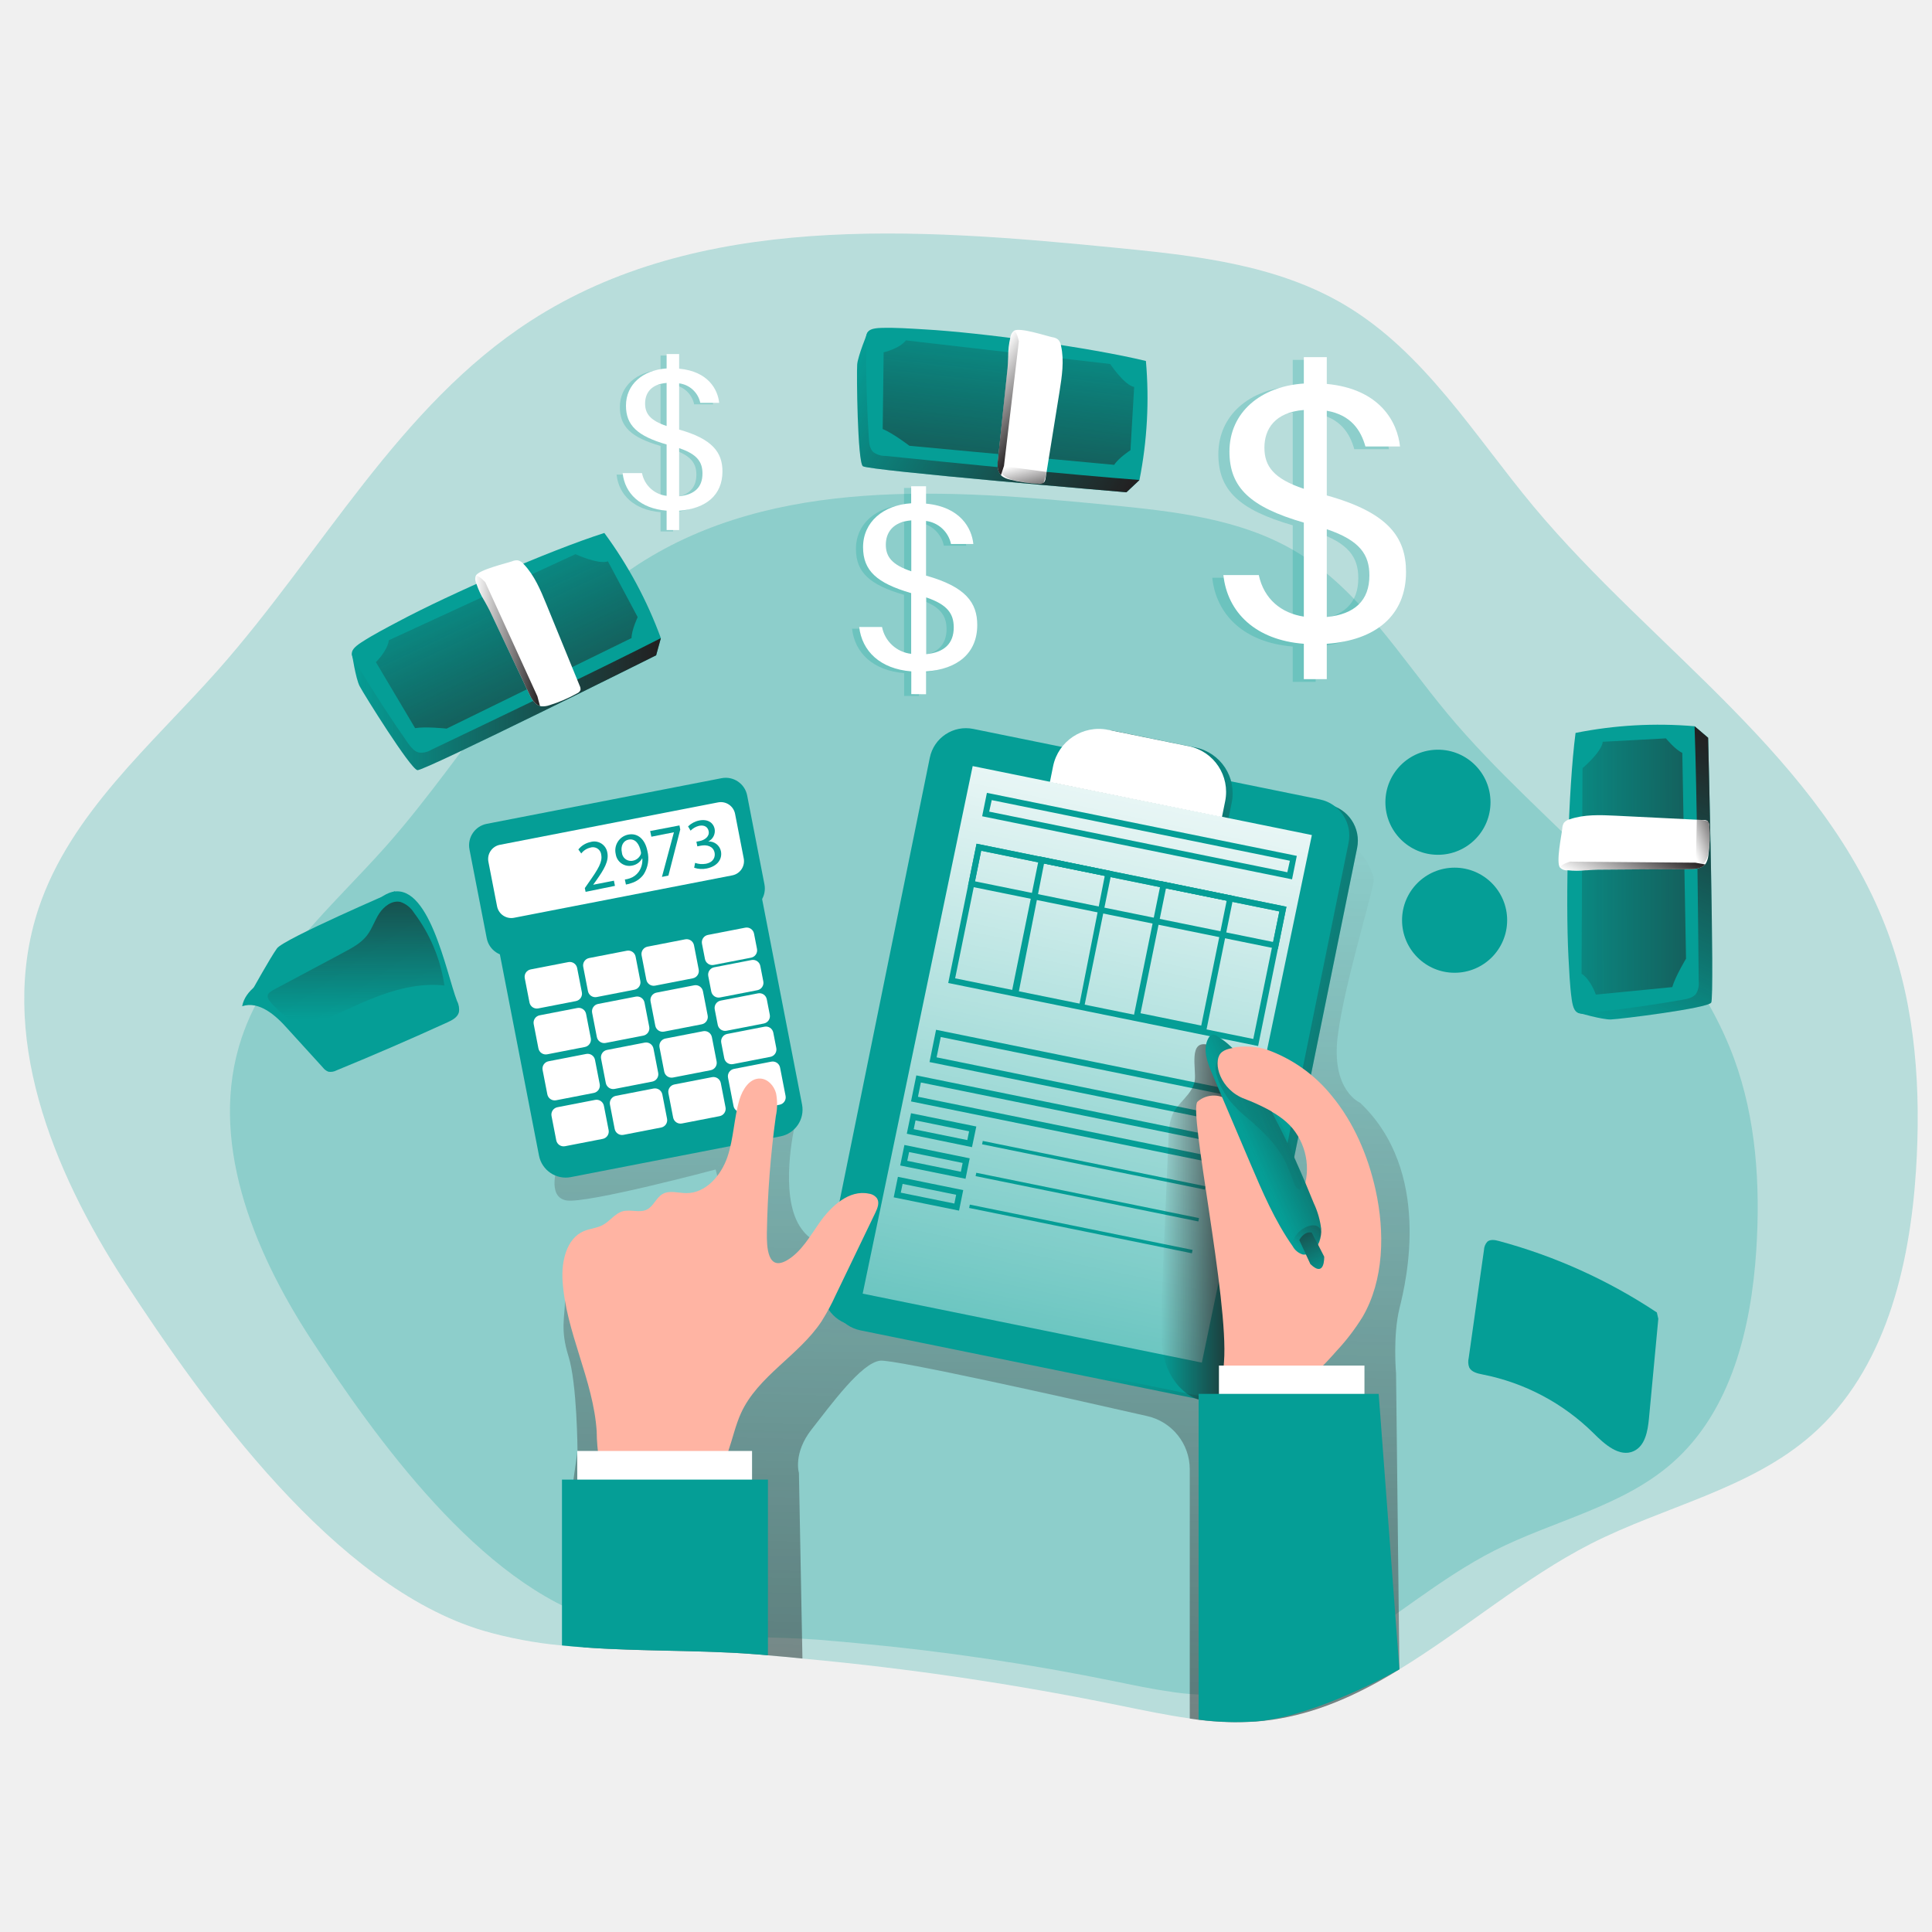
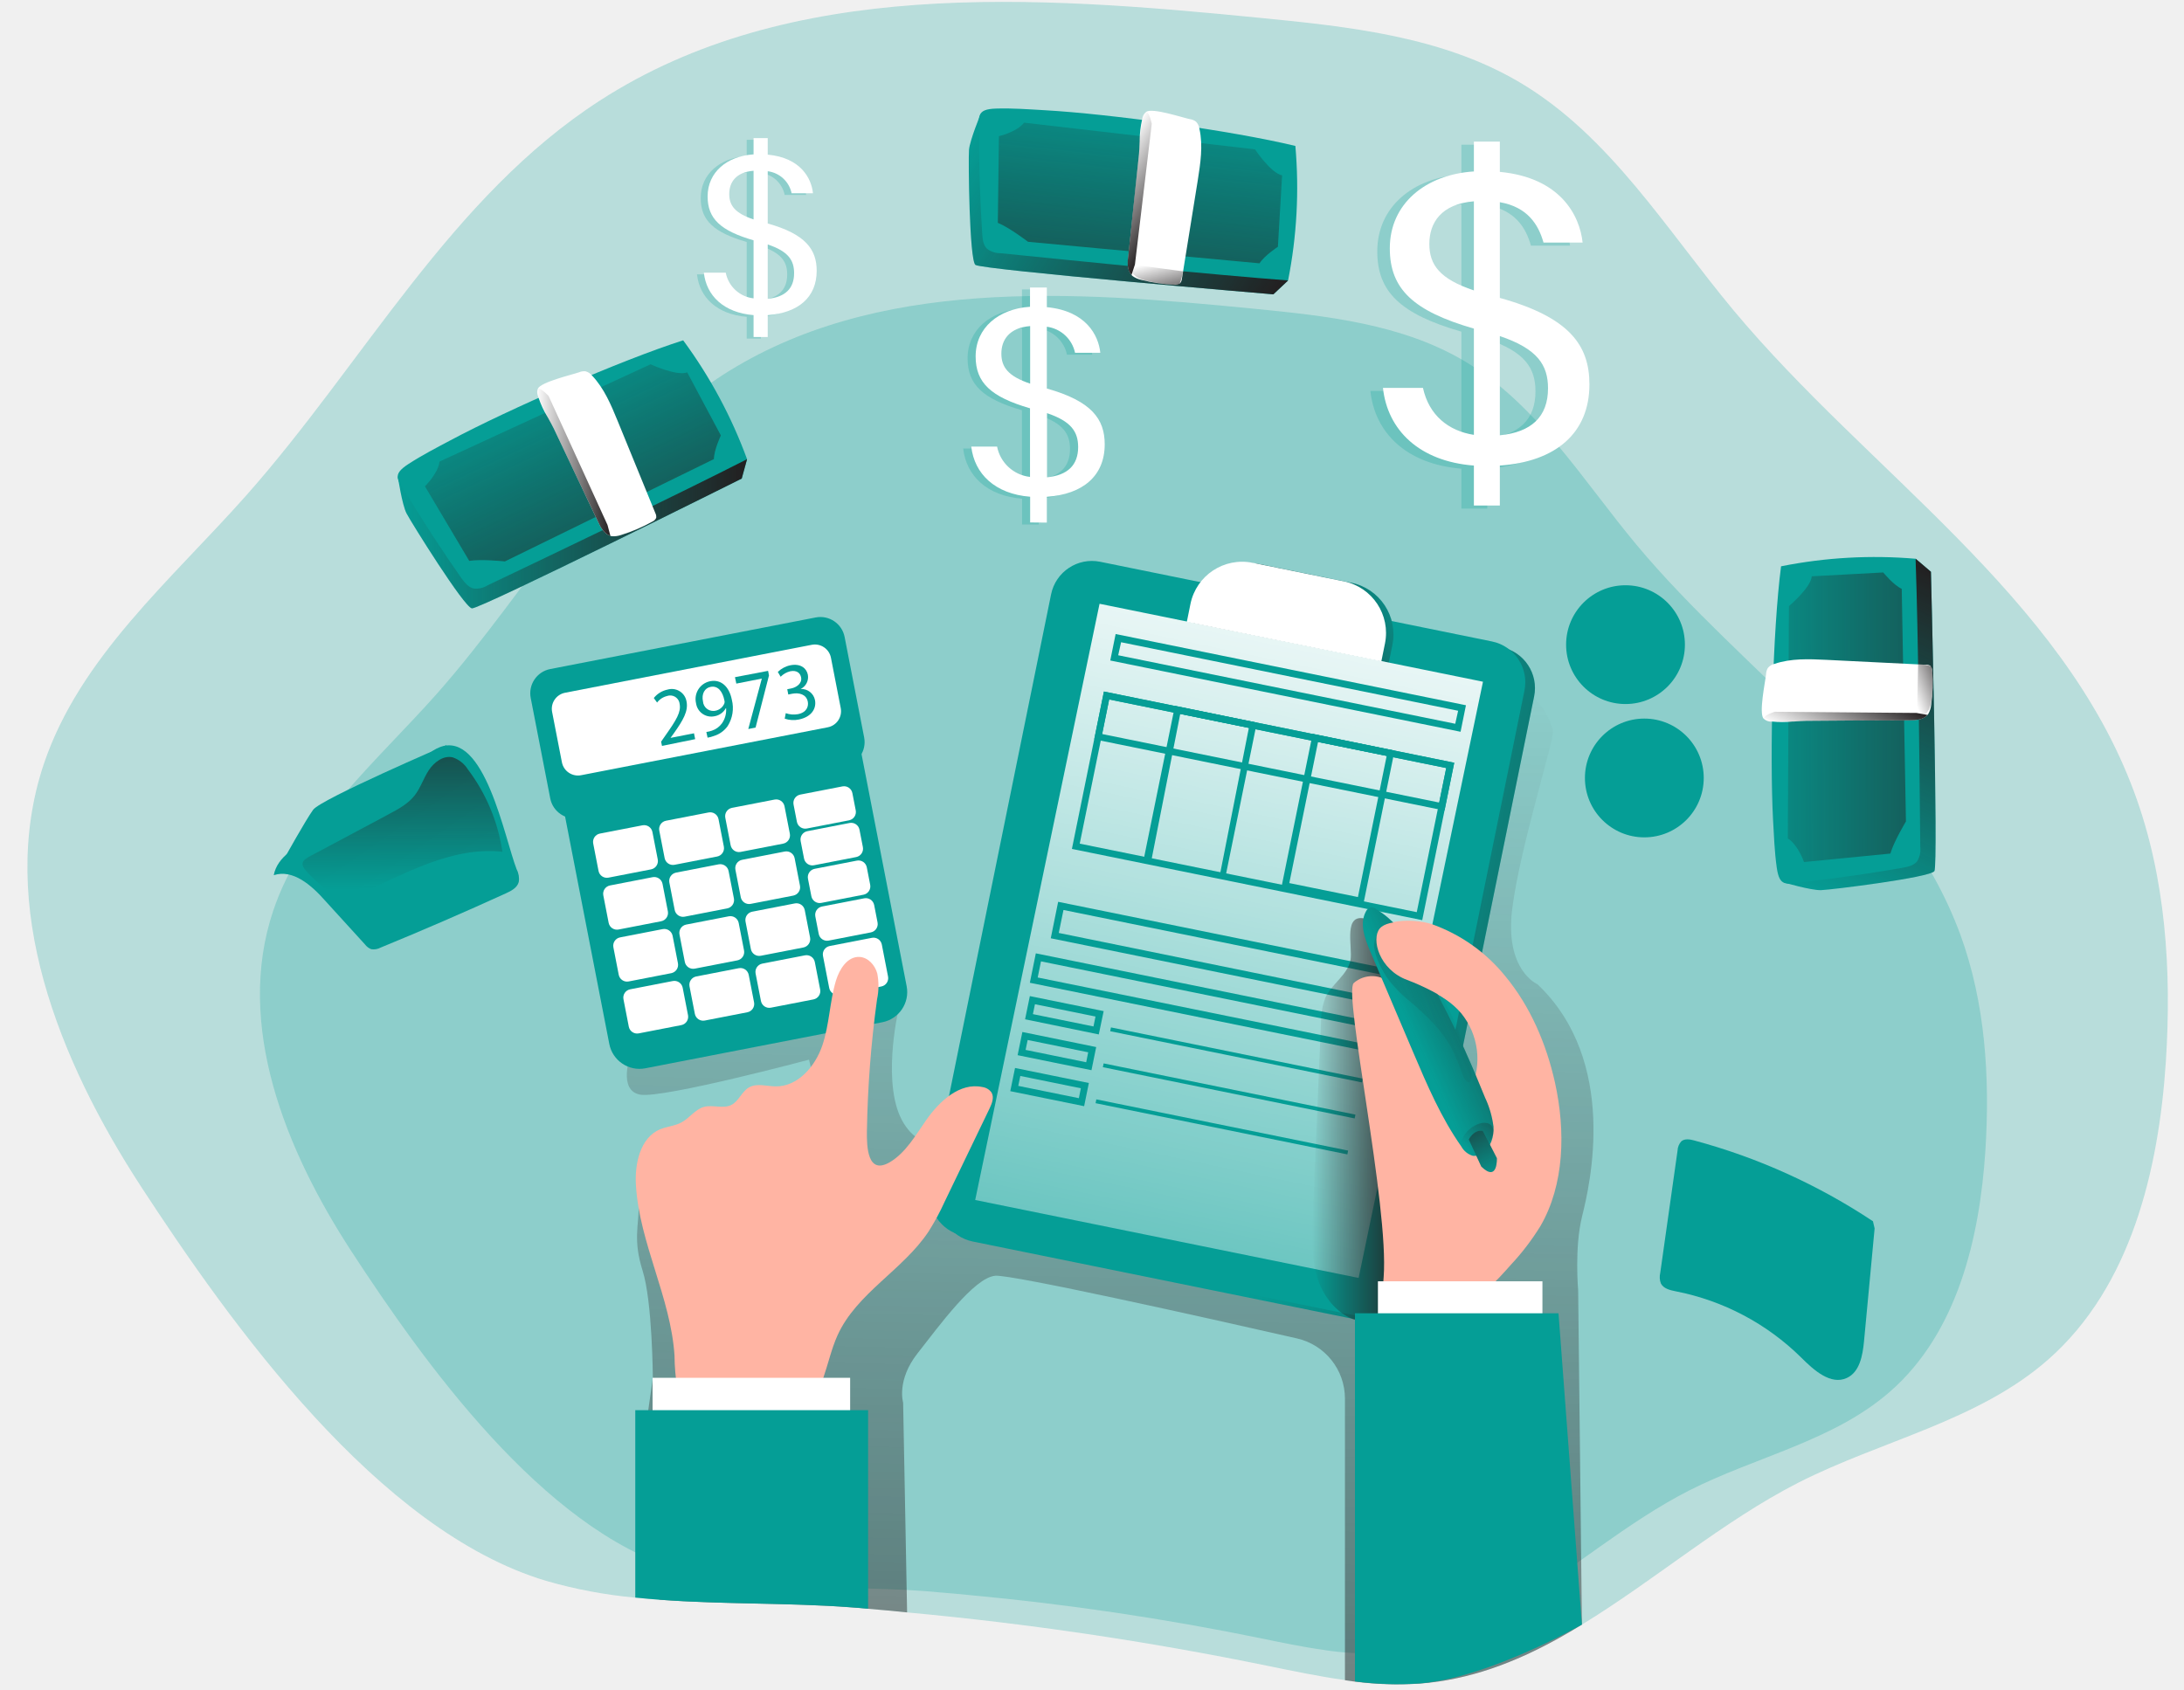
- <svg xmlns="http://www.w3.org/2000/svg" xmlns:xlink="http://www.w3.org/1999/xlink" transform="scale(1)" id="_0173_revenue_2" viewBox="0 0 500 500" class="show_show__wrapper__graphic__5Waiy ">
+ <svg xmlns="http://www.w3.org/2000/svg" xmlns:xlink="http://www.w3.org/1999/xlink" transform="scale(1)" id="_0173_revenue_2" viewBox="0 60 500 387" class="show_show__wrapper__graphic__5Waiy ">
  <defs>
    <style>.cls-1{fill:url(#linear-gradient);}.cls-1,.cls-2,.cls-3,.cls-4,.cls-5,.cls-6,.cls-7,.cls-8,.cls-9,.cls-10,.cls-11,.cls-12,.cls-13,.cls-14,.cls-15,.cls-16,.cls-17,.cls-18,.cls-19,.cls-20,.cls-21,.cls-22,.cls-23,.cls-24,.cls-25{stroke-width:0px;}.cls-2{fill:url(#linear-gradient-11);}.cls-3{fill:url(#linear-gradient-12);}.cls-4{fill:url(#linear-gradient-13);}.cls-5{fill:url(#linear-gradient-10);}.cls-6{fill:url(#linear-gradient-17);}.cls-7{fill:url(#linear-gradient-16);}.cls-8{fill:url(#linear-gradient-19);}.cls-9{fill:url(#linear-gradient-15);}.cls-10{fill:url(#linear-gradient-21);}.cls-11{fill:url(#linear-gradient-18);}.cls-12{fill:url(#linear-gradient-14);}.cls-13{fill:url(#linear-gradient-20);}.cls-26,.cls-22{opacity:.24;}.cls-14{fill:url(#linear-gradient-4);}.cls-15{fill:url(#linear-gradient-2);}.cls-16{fill:url(#linear-gradient-3);}.cls-17{fill:url(#linear-gradient-8);}.cls-18{fill:url(#linear-gradient-9);}.cls-19{fill:url(#linear-gradient-7);}.cls-20{fill:url(#linear-gradient-5);}.cls-21{fill:url(#linear-gradient-6);}.cls-22{isolation:isolate;}.cls-22,.cls-25{fill:#059e96;}.cls-23{fill:#fff;}.cls-24{fill:#ffb4a3;}</style>
    <linearGradient id="linear-gradient" x1="290.09" y1="3725.8" x2="279.44" y2="3242.03" gradientTransform="translate(-33.73 3938.91) scale(1 -1)" gradientUnits="userSpaceOnUse">
      <stop offset="0" stop-color="#231f20" stop-opacity="0" />
      <stop offset="1" stop-color="#231f20" />
    </linearGradient>
    <linearGradient id="linear-gradient-2" x1="333.6" y1="3659.61" x2="482.64" y2="3632.41" gradientTransform="translate(-3369.07 695.87) rotate(78.5) scale(1 -1)" xlink:href="#linear-gradient" />
    <linearGradient id="linear-gradient-3" x1="355.58" y1="3749.19" x2="313.89" y2="3728.34" gradientTransform="translate(-33.73 3938.91) scale(1 -1)" xlink:href="#linear-gradient" />
    <linearGradient id="linear-gradient-4" x1="274.18" y1="3496.11" x2="334.98" y2="3786.91" gradientTransform="translate(-31 3954.29) scale(1 -1)" gradientUnits="userSpaceOnUse">
      <stop offset="0" stop-color="#fff" stop-opacity="0" />
      <stop offset=".95" stop-color="#fff" />
    </linearGradient>
    <linearGradient id="linear-gradient-5" x1="125.99" y1="3675.48" x2="125.11" y2="3725.16" xlink:href="#linear-gradient" />
    <linearGradient id="linear-gradient-6" x1="124.81" y1="3756.68" x2="204.76" y2="3756.68" xlink:href="#linear-gradient" />
    <linearGradient id="linear-gradient-7" x1="152.38" y1="3799.99" x2="190.9" y2="3718.1" xlink:href="#linear-gradient" />
    <linearGradient id="linear-gradient-8" x1="156.6" y1="3773.05" x2="173.49" y2="3773.05" xlink:href="#linear-gradient" />
    <linearGradient id="linear-gradient-9" x1="-931.84" y1="3851.36" x2="-851.9" y2="3851.36" gradientTransform="translate(-990.86 3870.9) rotate(31.36) scale(1 -1)" xlink:href="#linear-gradient" />
    <linearGradient id="linear-gradient-10" x1="-904.29" y1="3894.65" x2="-865.77" y2="3812.76" gradientTransform="translate(-990.86 3870.9) rotate(31.36) scale(1 -1)" xlink:href="#linear-gradient" />
    <linearGradient id="linear-gradient-11" x1="-880.25" y1="3856.15" x2="-872.66" y2="3848.55" gradientTransform="translate(-990.86 3870.9) rotate(31.36) scale(1 -1)" xlink:href="#linear-gradient" />
    <linearGradient id="linear-gradient-12" x1="-900.06" y1="3867.71" x2="-883.16" y2="3867.71" gradientTransform="translate(-990.86 3870.9) rotate(31.36) scale(1 -1)" xlink:href="#linear-gradient" />
    <linearGradient id="linear-gradient-13" x1="2015.44" y1="2021.32" x2="2095.38" y2="2021.32" gradientTransform="translate(1398.98 2948.98) rotate(-64.97) scale(1 -1)" xlink:href="#linear-gradient" />
    <linearGradient id="linear-gradient-14" x1="2042.94" y1="2064.59" x2="2081.46" y2="1982.7" gradientTransform="translate(1398.98 2948.98) rotate(-64.97) scale(1 -1)" xlink:href="#linear-gradient" />
    <linearGradient id="linear-gradient-15" x1="2067.04" y1="2026.07" x2="2074.63" y2="2018.48" gradientTransform="translate(1398.98 2948.98) rotate(-64.97) scale(1 -1)" xlink:href="#linear-gradient" />
    <linearGradient id="linear-gradient-16" x1="2047.21" y1="2037.63" x2="2064.11" y2="2037.63" gradientTransform="translate(1398.98 2948.98) rotate(-64.97) scale(1 -1)" xlink:href="#linear-gradient" />
    <linearGradient id="linear-gradient-17" x1="334.14" y1="3622.41" x2="356.34" y2="3622.41" xlink:href="#linear-gradient" />
    <linearGradient id="linear-gradient-18" x1="357.37" y1="3641.62" x2="390.19" y2="3656.4" xlink:href="#linear-gradient" />
    <linearGradient id="linear-gradient-19" x1="367.77" y1="3651.6" x2="280.61" y2="3619.14" xlink:href="#linear-gradient" />
    <linearGradient id="linear-gradient-20" x1="1470.32" y1="2425.22" x2="1494.44" y2="2436.09" gradientTransform="translate(-1134.71 2746.95) scale(1 -1)" xlink:href="#linear-gradient" />
    <linearGradient id="linear-gradient-21" x1="376.62" y1="3608.45" x2="367.6" y2="3627.9" xlink:href="#linear-gradient" />
  </defs>
  <g id="background">
    <path class="cls-22" d="M495.85,303.03c-1.64,25.03-8.04,51.63-26.88,68.24-16.04,14.15-38.22,18.56-57.28,28.26-17.33,8.86-32.92,22.37-49.53,32.49-1.76,1.1-3.56,2.14-5.36,3.15-9.95,5.52-20.38,9.52-31.88,10.37-4.91.33-9.84.17-14.72-.47-.78-.1-1.54-.19-2.33-.35-5.95-.82-11.84-2.08-17.74-3.27-27.25-5.59-54.79-9.67-82.48-12.22-2.96-.32-5.95-.57-8.91-.83-1.26-.13-2.49-.21-3.74-.31-14.22-1.11-29.34-.64-44.09-1.77-1.82-.12-3.64-.28-5.48-.47-6.91-.63-13.75-1.92-20.42-3.85-38.5-11.5-72.19-58.8-92.85-90.48C13.54,302.83-.83,267.41,10.02,234.99c8.26-24.58,29.24-42.22,46.42-61.61,26.95-30.44,46.78-68.34,80.93-90.37,43.4-28.05,99.43-24.02,150.88-18.94,20.64,2.02,42,4.28,59.8,14.87,20.58,12.22,33.47,33.69,48.81,52.11,30.91,37.08,75.17,65.24,91.81,110.55,7.18,19.5,8.5,40.71,7.18,61.41Z" />
    <path class="cls-22" d="M454.53,323.48c-1.32,20.21-6.48,41.67-21.68,55.06-12.95,11.42-30.8,14.98-46.2,22.8-14.01,7.15-26.57,18.06-39.97,26.21-1.42.9-2.89,1.73-4.31,2.54-8.04,4.46-16.45,7.7-25.73,8.36-3.96.27-7.94.14-11.88-.38-.64-.08-1.24-.15-1.88-.28-4.81-.66-9.56-1.68-14.31-2.65-21.99-4.5-44.21-7.8-66.55-9.87-2.39-.25-4.81-.45-7.2-.65-1.01-.11-2-.18-3.02-.26-11.46-.89-23.67-.51-35.57-1.42-1.48-.1-2.95-.22-4.42-.38-5.58-.52-11.1-1.57-16.48-3.13-31.05-9.28-58.29-47.44-74.94-72.98-15.02-23.1-26.62-51.71-17.85-77.87,6.66-19.85,23.59-34.07,37.45-49.69,21.74-24.56,37.75-55.12,65.3-72.91,35.04-22.63,80.21-19.38,121.73-15.29,16.64,1.64,33.88,3.47,48.25,12,16.6,9.87,27,27.2,39.38,42.05,24.94,29.93,60.64,52.65,74.12,89.21,5.76,15.69,6.82,32.81,5.76,49.51Z" />
    <path class="cls-1" d="M362.19,338.6c-1.76,7.08-.89,16.86-.89,16.86l.86,76.56c-1.76,1.1-3.56,2.14-5.36,3.15-9.95,5.52-20.38,9.52-31.88,10.37-5.68.37-11.39.1-17.01-.78h0v-64.49c0-6.6-4.56-12.32-10.99-13.78-21.07-4.81-65.38-14.69-69.07-14.35-4.88.44-12.89,11.55-17.77,17.74s-3.32,11.3-3.32,11.3l.91,48.05c-2.96-.32-5.95-.57-8.91-.83-1.26-.13-2.49-.21-3.74-.31-14.22-1.11-29.34-.64-44.09-1.77l-3.4-37.15,1.93-13.67s-.1-17.39-2.33-24.48c-2.23-7.08-.89-10.21-.89-15.09s42.16-20.39,42.16-20.39l-3.19-12.88s-33.28,8.88-38.6,8.01c-5.32-.88-2.2-9.33-2.2-9.33l50.57-47.89,10.65,38.12s-4,17.33,1.32,25.74c5.32,8.41,12.42,2.2,14.62-.43,2.2-2.64,9.7-7,9.7-7l25.36-90.15s70.08-3.12,82.86-3.59c12.78-.47,15.6,9.36,16.04,11.13s-7.53,26.63-9.32,40.79c-1.79,14.17,5.78,17.33,5.78,17.33,18.64,17.7,11.99,46.09,10.19,53.21Z" />
  </g>
  <g id="data_clipboard">
    <rect class="cls-25" x="204.49" y="220.97" width="157.49" height="110.59" rx="9.54" ry="9.54" transform="translate(-43.95 498.73) rotate(-78.5)" />
    <rect class="cls-15" x="204.49" y="220.97" width="157.49" height="110.59" rx="9.54" ry="9.54" transform="translate(-43.95 498.73) rotate(-78.5)" />
    <rect class="cls-25" x="202.28" y="219.64" width="157.49" height="110.59" rx="9.54" ry="9.54" transform="translate(-44.42 495.5) rotate(-78.5)" />
    <path class="cls-25" d="M288.48,189.2l20.87,4.25c6.53,1.33,10.75,7.7,9.42,14.24h0l-.83,4.07h0l-44.56-9.07h0l.83-4.06c1.32-6.53,7.69-10.76,14.23-9.43.01,0,.03,0,.04,0Z" />
    <path class="cls-16" d="M288.48,189.2l20.87,4.25c6.53,1.33,10.75,7.7,9.42,14.24h0l-.83,4.07h0l-44.56-9.07h0l.83-4.06c1.32-6.53,7.69-10.76,14.23-9.43.01,0,.03,0,.04,0Z" />
    <polygon class="cls-14" points="311.04 352.64 223.26 334.79 251.73 198.26 339.51 216.11 311.04 352.64" />
    <path class="cls-23" d="M286.78,188.87l20.87,4.25c6.53,1.33,10.75,7.7,9.42,14.24h0l-.83,4.1h0l-44.53-9.06h0l.83-4.1c1.33-6.53,7.7-10.75,14.24-9.42Z" />
    <path class="cls-25" d="M334.38,227.57l-80.2-16.32,1.23-6.06,80.2,16.31-1.23,6.07ZM256,210.05l77.16,15.69.66-2.98-77.16-15.69-.66,2.98Z" />
    <path class="cls-25" d="M325.6,270.71l-80.2-16.31,7.33-36.05,80.2,16.31-7.33,36.05ZM247.19,253.19l77.16,15.69,6.74-33.01-77.16-15.7-6.74,33.02Z" />
    <path class="cls-25" d="M330.71,245.61l-80.2-16.31,2.22-10.94,80.2,16.31-2.22,10.94ZM252.33,228.09l77.16,15.69,1.61-7.9-77.17-15.7-1.6,7.91Z" />
    <path class="cls-25" d="M280.55,260.81l-18.75-3.85,7.19-35.34,18.75,3.85-7.19,35.34ZM263.63,256.82l15.71,3.2,6.57-33.33-15.71-3.2-6.57,33.33Z" />
    <path class="cls-25" d="M312.09,267.22l-18.76-3.85,7.19-35.34,18.75,3.85-7.18,35.34ZM295.17,262.22l15.71,3.2,6.58-32.32-15.71-3.2-6.58,32.32Z" />
    <path class="cls-25" d="M319.78,290.97l-79.22-16.11,1.69-8.35,79.23,16.1-1.7,8.36ZM242.39,273.64l76.19,15.54,1.08-5.31-76.19-15.49-1.08,5.27Z" />
    <path class="cls-25" d="M320.53,302.29l-84.76-17.24,1.37-6.74,84.76,17.24-1.37,6.74ZM237.57,283.84l81.71,16.61.75-3.68-81.71-16.62-.75,3.69Z" />
    <path class="cls-25" d="M251.55,296.88l-16.87-3.47,1.09-5.31,16.9,3.44-1.12,5.35ZM236.47,292.23l13.87,2.82.46-2.27-13.86-2.82-.47,2.27Z" />
    <rect class="cls-25" x="282.63" y="272.16" width=".89" height="58.83" transform="translate(-68.88 518.84) rotate(-78.5)" />
    <path class="cls-25" d="M249.88,305.07l-16.91-3.44,1.09-5.31,16.9,3.45-1.08,5.3ZM234.8,300.42l13.87,2.83.46-2.28-13.86-2.82-.47,2.27Z" />
    <rect class="cls-25" x="280.96" y="280.4" width=".89" height="58.83" transform="translate(-78.3 523.8) rotate(-78.5)" />
    <path class="cls-25" d="M248.2,313.31l-16.91-3.44,1.09-5.31,16.9,3.44-1.08,5.31ZM233.12,308.66l13.87,2.82.46-2.27-13.86-2.82-.47,2.27Z" />
    <rect class="cls-25" x="279.28" y="288.64" width=".89" height="58.83" transform="translate(-87.71 528.75) rotate(-78.5)" />
  </g>
  <g id="wallet">
    <path class="cls-25" d="M65.26,256.3s4.66-8.42,6.43-10.87,30.6-14.85,30.6-14.85c0,0-10.87,12.64-12.86,13.52-1.99.89-24.17,12.2-24.17,12.2Z" />
    <path class="cls-25" d="M71.85,251.87c-3.94,1.84-8.36,4.26-9.18,8.54,4.39-1.43,8.66,2.32,11.71,5.78l9.18,10.08c.36.49.86.86,1.42,1.09.73.12,1.48,0,2.14-.36,9.63-3.95,19.18-8.09,28.68-12.42,1.23-.56,2.61-1.28,2.96-2.6.16-.99,0-2-.47-2.89-2.78-7.12-7.33-31.89-17.6-28-4.16,1.59-7.7,7.63-11.01,10.45-5.35,4.48-11.59,7.42-17.83,10.33Z" />
    <path class="cls-20" d="M88.95,246.47c2.19-1.16,4.43-2.36,5.96-4.29,1.37-1.75,2.04-3.95,3.24-5.78s3.33-3.48,5.5-2.97c1.43.49,2.66,1.46,3.46,2.75,4.18,5.53,6.9,12.02,7.91,18.88-9.81-1.12-19.25,3.4-28.22,7.59-3.17,1.49-6.74,2.98-10.07,1.93-2.35-.75-4.24-2.67-5.94-4.38-2.7-2.69-1.61-3.22,1.47-4.81l16.69-8.91Z" />
  </g>
  <g id="calculator">
    <rect class="cls-25" x="131.75" y="211.58" width="69.35" height="88.59" rx="7.04" ry="7.04" transform="translate(-45.77 36.46) rotate(-11)" />
    <rect class="cls-25" x="123.06" y="206.98" width="73.21" height="34.73" rx="5.65" ry="5.65" transform="translate(-39.87 34.59) rotate(-11)" />
    <rect class="cls-23" x="126.92" y="212.97" width="65.03" height="19.24" rx="3.75" ry="3.75" transform="translate(-39.54 34.51) rotate(-11)" />
    <rect class="cls-23" x="136.29" y="249.84" width="13.81" height="10.28" rx="1.94" ry="1.94" transform="translate(-46.02 32.01) rotate(-11)" />
    <rect class="cls-23" x="151.42" y="246.9" width="13.81" height="10.28" rx="1.94" ry="1.94" transform="translate(-45.18 34.84) rotate(-11)" />
    <rect class="cls-23" x="166.53" y="243.95" width="13.81" height="10.28" rx="1.94" ry="1.94" transform="translate(-44.34 37.67) rotate(-11)" />
    <rect class="cls-23" x="138.61" y="261.72" width="13.81" height="10.28" rx="1.94" ry="1.94" transform="translate(-48.25 32.67) rotate(-11)" />
    <rect class="cls-23" x="153.73" y="258.78" width="13.81" height="10.28" rx="1.94" ry="1.94" transform="translate(-47.41 35.5) rotate(-11)" />
    <rect class="cls-23" x="168.85" y="255.85" width="13.81" height="10.28" rx="1.94" ry="1.94" transform="translate(-46.57 38.33) rotate(-11)" />
    <rect class="cls-23" x="140.91" y="273.61" width="13.81" height="10.28" rx="1.94" ry="1.94" transform="translate(-50.47 33.33) rotate(-11)" />
    <rect class="cls-23" x="156.04" y="270.68" width="13.81" height="10.28" rx="1.94" ry="1.94" transform="translate(-49.63 36.16) rotate(-11)" />
    <rect class="cls-23" x="171.16" y="267.73" width="13.81" height="10.28" rx="1.94" ry="1.94" transform="translate(-48.79 38.99) rotate(-11)" />
    <rect class="cls-23" x="143.22" y="285.5" width="13.81" height="10.28" rx="1.94" ry="1.94" transform="translate(-52.7 33.99) rotate(-11)" />
    <rect class="cls-23" x="158.34" y="282.56" width="13.81" height="10.28" rx="1.94" ry="1.94" transform="translate(-51.86 36.82) rotate(-11)" />
    <rect class="cls-23" x="173.47" y="279.62" width="13.81" height="10.28" rx="1.94" ry="1.94" transform="translate(-51.02 39.65) rotate(-11)" />
    <rect class="cls-23" x="181.93" y="240.95" width="13.72" height="7.91" rx="1.94" ry="1.94" transform="translate(-43.26 40.52) rotate(-11)" />
    <rect class="cls-23" x="183.56" y="249.32" width="13.72" height="7.95" rx="1.94" ry="1.94" transform="translate(-44.83 40.99) rotate(-11)" />
    <rect class="cls-23" x="185.24" y="257.94" width="13.72" height="7.95" rx="1.94" ry="1.94" transform="translate(-46.45 41.47) rotate(-11)" />
    <rect class="cls-23" x="186.92" y="266.57" width="13.72" height="7.95" rx="1.94" ry="1.94" transform="translate(-48.06 41.95) rotate(-11)" />
    <rect class="cls-23" x="189" y="275.59" width="13.72" height="11.35" rx="1.94" ry="1.94" transform="translate(-50.07 42.54) rotate(-11)" />
    <path class="cls-25" d="M151.55,230.8l-.2-.96,1.03-1.48c2.48-3.51,3.56-5.32,3.22-7.13-.11-1.2-1.17-2.08-2.37-1.96-.16.01-.32.05-.47.1-.93.22-1.75.75-2.33,1.51l-.75-1.04c.79-.99,1.9-1.67,3.15-1.93,1.82-.53,3.72.51,4.25,2.32.04.14.07.29.1.43.43,2.2-.82,4.3-2.89,7.23l-.78,1.08h0l5.37-1.05.27,1.34-7.6,1.55Z" />
    <path class="cls-25" d="M161.71,227.62c.44-.06.87-.16,1.29-.31.91-.3,1.7-.88,2.27-1.65.72-1.02,1.06-2.25.96-3.49h-.06c-.53.97-1.47,1.65-2.56,1.84-1.91.42-3.79-.79-4.21-2.7-.02-.09-.04-.18-.05-.27-.53-2.25.86-4.5,3.11-5.02.04-.01.09-.02.14-.03,2.44-.48,4.35,1.2,4.95,4.26.52,2.05.17,4.23-.96,6.02-.77,1.08-1.87,1.87-3.14,2.26-.47.18-.96.31-1.46.39l-.28-1.3ZM160.94,220.63c.1,1.29,1.22,2.26,2.52,2.17.1,0,.19-.02.28-.04.96-.16,1.76-.82,2.11-1.72.06-.2.06-.41,0-.62-.4-2.04-1.46-3.46-3.16-3.13-1.35.24-2.13,1.62-1.75,3.34h0Z" />
    <path class="cls-25" d="M175.84,213.6l.21,1.07-3.07,11.94-1.67.33,3.1-11.55h0l-5.84,1.15-.31-1.47,7.58-1.45Z" />
    <path class="cls-25" d="M179.88,223.31c.9.32,1.86.4,2.8.23,2.08-.41,2.46-1.87,2.25-2.89-.35-1.67-2-2.09-3.56-1.79l-.9.18-.24-1.21.9-.18c1.17-.23,2.55-1.13,2.27-2.54-.19-.96-.96-1.68-2.45-1.4-.85.2-1.62.64-2.23,1.26l-.65-1.1c.8-.78,1.8-1.31,2.89-1.53,2.36-.46,3.71.72,3.99,2.18.24,1.33-.43,2.66-1.65,3.25h0c1.57-.08,2.97,1,3.28,2.54.38,1.93-.79,3.85-3.66,4.45-1.09.23-2.22.17-3.27-.19l.24-1.26Z" />
  </g>
  <g id="money">
    <path class="cls-25" d="M91.08,169.15s.96,6.43,1.99,8.42,13.2,21.51,14.97,21.74,61.77-29.72,61.77-29.72l1.22-4.44-79.95,3.99Z" />
    <path class="cls-21" d="M91.08,169.15s.96,6.43,1.99,8.42,13.2,21.51,14.97,21.74,61.77-29.72,61.77-29.72l1.22-4.44-79.95,3.99Z" />
    <circle class="cls-25" cx="376.45" cy="238.15" r="13.6" />
    <circle class="cls-25" cx="372.14" cy="207.62" r="13.6" />
    <path class="cls-25" d="M156.41,137.94c6.14,8.33,11.06,17.49,14.62,27.21-15.62,7.98-43.56,21.33-59.38,28.88-.95.59-2.06.85-3.17.74-1.25-.26-2.11-1.38-2.89-2.43-4.22-6.04-8.27-12.23-12.13-18.58-2.39-3.9-3.99-4.89.07-7.52,3.08-2,6.4-3.71,9.63-5.43,13.12-7.01,39.11-18.38,53.25-22.88Z" />
    <path class="cls-19" d="M97.29,171.35s2.99-2.89,3.34-5.66l48.31-22.27s5.98,2.77,8.39,1.85l7.7,14.44s-1.59,3.37-1.59,5.42l-47.85,23.43s-5.41-.58-8.16-.12l-10.15-17.09Z" />
    <path class="cls-23" d="M150.25,178.54c-.18.41-.5.74-.91.91-2.27,1.27-4.67,2.29-7.15,3.06-.68.24-1.4.33-2.12.28-.11-.01-.21-.04-.31-.09-1.42-.39-2.27-1.93-2.89-3.31-3.38-7.09-6.74-14.18-10.09-21.27-.28-.6-.82-1.54-1.39-2.58l-.15-.25c-.79-1.31-1.43-2.71-1.93-4.16-.06-.09-.09-.19-.1-.29-.05-.08-.08-.16-.09-.25-.18-.51-.18-1.06,0-1.57.72-1.55,7.78-3.19,9.39-3.75.48-.21.99-.29,1.51-.25.62.15,1.16.51,1.55,1.01,2.73,2.89,4.31,6.64,5.82,10.33,2.87,7.06,5.76,14.12,8.66,21.18.16.31.22.66.18,1Z" />
    <path class="cls-25" d="M428.79,339.66c-12.54-8.33-26.34-14.58-40.88-18.49-.96-.27-2.19-.49-2.98.17-.54.59-.85,1.36-.88,2.17-1.32,9.3-2.64,18.6-3.95,27.92-.2.82-.16,1.67.13,2.46.6,1.21,2.13,1.56,3.45,1.82,10.85,2.13,20.84,7.41,28.7,15.18,2.89,2.89,6.74,6.35,10.42,4.66,2.95-1.35,3.63-5.14,3.94-8.36l2.43-25.89" />
    <path class="cls-17" d="M139.76,182.7c-1.42-.39-2.27-1.93-2.89-3.31-3.38-7.09-6.74-14.18-10.09-21.27-.28-.6-.82-1.54-1.39-2.58l-.15-.25c-1.14-2.49-1.93-4.13-1.93-4.13h0c-.02-.1-.06-.2-.1-.29-.05-.08-.08-.16-.09-.25-.26-.57-.44-1.39,0-1.57.75-.29,2.48,1.64,2.48,1.64l13.48,29.52.66,2.49Z" />
    <path class="cls-25" d="M224.52,86.07s-2.49,6.02-2.68,8.24c-.18,2.22.07,25.24,1.47,26.35s68.21,6.74,68.21,6.74l3.35-3.15-70.36-38.18Z" />
    <path class="cls-18" d="M224.52,86.07s-2.49,6.02-2.68,8.24c-.18,2.22.07,25.24,1.47,26.35s68.21,6.74,68.21,6.74l3.35-3.15-70.36-38.18Z" />
    <path class="cls-25" d="M296.56,93.42c.9,10.3.34,20.67-1.67,30.8-17.5-1.32-48.29-4.46-65.75-6.23-1.12.02-2.21-.32-3.12-.98-.96-.87-1.08-2.27-1.16-3.54-.48-7.4-.72-14.8-.72-22.22,0-4.58-.86-6.26,3.98-6.39,3.67-.11,7.39.17,11.05.38,14.86.83,42.95,4.68,57.39,8.18Z" />
    <path class="cls-5" d="M228.68,91.18s4.05-.9,5.78-3.09l52.85,6.11s3.67,5.48,6.21,5.95l-.96,16.36s-3.11,2.02-4.2,3.79l-53-4.93s-4.32-3.3-6.92-4.34l.25-19.86Z" />
    <path class="cls-23" d="M270.16,124.87c-.36.26-.81.38-1.25.31-2.6-.1-5.18-.47-7.7-1.11-.69-.16-1.34-.45-1.93-.86-.09-.07-.16-.15-.22-.25-1.02-1.06-.96-2.82-.75-4.33.81-7.81,1.65-15.6,2.45-23.41.07-.65.11-1.74.16-2.89v-.3c.01-1.53.19-3.06.53-4.55-.01-.1.01-.2.07-.29,0-.09,0-.18.05-.26.12-.53.42-1,.85-1.33,1.42-.96,8.3,1.33,9.96,1.68.52.06,1.01.26,1.42.57.45.45.73,1.04.8,1.67.85,3.85.22,7.92-.4,11.86-1.21,7.49-2.42,15-3.63,22.54-.04.35-.18.68-.41.94Z" />
    <path class="cls-2" d="M259.21,120.57l11.61,1.56c-.15,1.02-.41,2.01-.79,2.96-.35.34-8.07-.31-9.88-1.7s-1.69-2.75-1.69-2.75l.75-.07Z" />
    <path class="cls-3" d="M259.04,122.96c-1.02-1.06-.96-2.82-.75-4.33.81-7.81,1.65-15.6,2.45-23.41.07-.65.11-1.74.16-2.89v-.3c.33-2.71.54-4.5.54-4.5h0s0-.16.07-.29c0-.09,0-.18.05-.26.08-.62.35-1.42.85-1.33.79.14,1.27,2.69,1.27,2.69l-3.85,32.23-.79,2.4Z" />
    <path class="cls-25" d="M408.39,262.09s6.25,1.81,8.48,1.75c2.23-.06,25.08-2.89,25.99-4.37.91-1.48-.8-68.54-.8-68.54l-3.5-2.98-30.17,74.14Z" />
    <path class="cls-4" d="M408.39,262.09s6.25,1.81,8.48,1.75c2.23-.06,25.08-2.89,25.99-4.37.91-1.48-.8-68.54-.8-68.54l-3.5-2.98-30.17,74.14Z" />
    <path class="cls-25" d="M407.75,189.68c10.13-2.03,20.51-2.61,30.8-1.73.63,17.54.9,48.49,1.07,66.03.13,1.11-.11,2.23-.67,3.19-.76,1.02-2.15,1.33-3.4,1.55-7.3,1.28-14.63,2.34-22,3.16-4.54.51-6.12,1.54-6.79-3.24-.51-3.63-.64-7.36-.85-11.02-.76-14.85-.08-43.14,1.84-57.93Z" />
    <path class="cls-12" d="M413.01,257.41s-1.35-3.93-3.71-5.41l.25-53.2s5.04-4.25,5.23-6.83l16.36-.88s2.35,2.89,4.24,3.75l.96,53.27s-2.81,4.66-3.56,7.35l-19.77,1.94Z" />
    <path class="cls-23" d="M441.93,212.45c.3.33.46.77.44,1.21.19,2.59.11,5.2-.26,7.78-.07.71-.29,1.4-.64,2.03-.05.09-.13.17-.21.24-.96,1.13-2.7,1.24-4.23,1.23-7.85,0-15.69.08-23.54.13-.66,0-1.75.09-2.89.16h-.3c-1.52.15-3.06.15-4.58,0-.1.03-.2.03-.3,0-.09.02-.18.02-.27,0-.54-.07-1.03-.31-1.42-.69-1.09-1.31.41-8.39.58-10.1.01-.52.16-1.02.41-1.47.4-.49.95-.83,1.57-.96,3.75-1.27,7.85-1.1,11.83-.91,7.58.38,15.18.77,22.8,1.13.34-.03.68.05.98.22Z" />
    <path class="cls-9" d="M438.87,223.82l.26-11.71c1.03.04,2.04.19,3.03.46.38.3.59,8.05-.6,10s-2.55,1.99-2.55,1.99l-.14-.74Z" />
    <path class="cls-7" d="M441.26,223.72c-.96,1.13-2.7,1.24-4.23,1.23-7.85,0-15.69.08-23.54.13-.66,0-1.75.09-2.89.16h-5.14c-.09.02-.18.02-.27,0-.62,0-1.44-.18-1.42-.69.07-.81,2.54-1.56,2.54-1.56l32.46.27,2.47.45Z" />
    <g class="cls-26">
      <path class="cls-25" d="M334.56,176.46v-9.14c-12.51-1.01-19.79-8.14-20.83-17.8h9.16c1.36,6.24,5.83,9.86,11.67,10.76v-24.33c-13.85-4.01-19.25-9.04-19.25-18.39,0-10.16,8.12-16.89,19.25-17.6v-6.83h5.93v6.93c13.85,1.31,18.29,9.95,18.95,16.19h-8.95c-1.15-4.12-3.65-8.14-10-9.25v21.92c15.94,4.42,20.52,10.85,20.52,19.8,0,11.16-7.7,17.69-20.52,18.6v9.14h-5.93ZM334.56,127.2v-20.41c-7.5.61-10.2,4.93-10.2,9.75s2.4,8.03,10.2,10.66ZM340.49,137.65v22.72c7.19-.7,11.04-4.22,11.04-10.75,0-5.33-2.4-9.05-11.04-11.97Z" />
    </g>
    <path class="cls-23" d="M337.43,175.76v-9.15c-12.51-.96-19.78-8.13-20.82-17.79h9.16c1.35,6.24,5.82,9.86,11.66,10.76v-24.33c-13.84-4.01-19.25-9.04-19.25-18.39,0-10.16,8.12-16.89,19.25-17.6v-6.83h5.94v6.93c13.85,1.31,18.29,9.95,18.95,16.19h-8.95c-1.16-4.12-3.65-8.14-10-9.25v21.92c15.93,4.42,20.51,10.85,20.51,19.8,0,11.16-7.7,17.69-20.51,18.59v9.15h-5.94ZM337.43,126.51v-20.41c-7.5.61-10.2,4.93-10.2,9.75s2.4,8.04,10.2,10.65h0ZM343.37,136.96v22.72c7.19-.7,11.03-4.23,11.03-10.75,0-5.33-2.39-9.05-11.03-11.97Z" />
    <g class="cls-26">
      <path class="cls-25" d="M233.99,180.11v-5.91c-8.07-.65-12.77-5.27-13.48-11.49h5.92c.72,3.71,3.77,6.52,7.53,6.95v-15.72c-8.94-2.59-12.44-5.84-12.44-11.88,0-6.56,5.25-10.91,12.44-11.36v-4.42h3.85v4.49c8.95.84,11.84,6.42,12.24,10.45h-5.78c-.66-3.17-3.25-5.57-6.46-5.98v14.15c10.29,2.89,13.25,7.02,13.25,12.79,0,7.21-4.98,11.43-13.25,12.01v5.91h-3.83ZM233.99,148.35v-13.19c-4.81.39-6.59,3.18-6.59,6.3s1.51,5.15,6.59,6.84v.05ZM237.84,155.09v14.63c4.65-.45,7.13-2.72,7.13-6.94-.02-3.45-1.57-5.84-7.15-7.73l.02.04Z" />
    </g>
    <path class="cls-23" d="M235.84,179.66v-5.91c-8.07-.64-12.77-5.26-13.48-11.49h5.91c.72,3.71,3.78,6.53,7.54,6.95v-15.71c-8.94-2.6-12.45-5.84-12.45-11.88,0-6.56,5.25-10.91,12.45-11.37v-4.41h3.85v4.5c8.95.85,11.84,6.43,12.24,10.45h-5.78c-.67-3.16-3.26-5.55-6.46-5.97v14.15c10.29,2.89,13.25,7.01,13.25,12.78,0,7.21-4.98,11.44-13.25,12.01v5.91l-3.83-.03ZM235.84,147.9v-13.23c-4.81.39-6.59,3.19-6.59,6.3s1.58,5.2,6.59,6.88v.05ZM239.7,154.63v14.67c4.64-.45,7.13-2.72,7.13-6.95-.02-3.47-1.56-5.87-7.15-7.75l.02.03Z" />
    <g class="cls-26">
      <path class="cls-25" d="M170.95,137.55v-5c-6.82-.56-10.81-4.46-11.38-9.72h5.01c.61,3.14,3.19,5.52,6.37,5.87v-13.29c-7.57-2.19-10.53-4.94-10.53-10.05,0-5.54,4.44-9.23,10.53-9.63v-3.72h3.24v3.78c7.57.71,10.01,5.44,10.36,8.85h-4.9c-.56-2.68-2.75-4.7-5.46-5.05v11.97c8.66,2.42,11.2,5.93,11.2,10.82,0,6.09-4.21,9.63-11.2,10.16v5h-3.24ZM170.95,110.6v-11.11c-4.1.33-5.57,2.69-5.57,5.32s1.31,4.36,5.57,5.82v-.04ZM174.19,116.3v12.42c3.93-.39,6.03-2.31,6.03-5.88,0-2.87-1.3-4.9-6.03-6.5v-.04Z" />
    </g>
    <path class="cls-23" d="M172.52,137.16v-5c-6.82-.55-10.81-4.45-11.38-9.72h5.01c.61,3.14,3.19,5.53,6.37,5.88v-13.29c-7.57-2.19-10.52-4.95-10.52-10.05,0-5.55,4.44-9.23,10.52-9.63v-3.73h3.24v3.79c7.57.71,10.01,5.44,10.36,8.84h-4.89c-.56-2.67-2.76-4.7-5.47-5.04v11.97c8.66,2.42,11.21,5.94,11.21,10.83,0,6.09-4.22,9.63-11.21,10.16v5h-3.24ZM172.52,110.26v-11.16c-4.1.33-5.57,2.7-5.57,5.33s1.32,4.39,5.57,5.82ZM175.76,115.97v12.46c3.93-.38,6.04-2.3,6.04-5.87,0-2.96-1.31-5-6.04-6.58Z" />
  </g>
  <g id="hand">
    <path class="cls-6" d="M309.18,279.87c-.7,3.39-4.25,5.4-5.73,8.53-.72,1.87-1.07,3.86-1.03,5.86l-1.88,44.01c-.22,5.03-.41,10.21,1.26,14.97,1.67,4.76,5.67,9.04,10.68,9.5,1.56.17,3.14-.17,4.5-.96,2.96-1.82,3.62-5.78,3.95-9.19,2.11-22.25,1.88-44.65,1.17-66.98.03-2.05-.24-4.09-.8-6.05-1.1-3.16-4.93-7.97-8.25-9.04-5.82-1.92-3.3,6.35-3.88,9.36Z" />
    <path class="cls-24" d="M314.3,277.45c.42,2.45,2.59,4.13,4.67,5.28,5.3,2.89,11.47,4.52,15.53,9.27,4.01,4.9,4.87,11.65,2.22,17.39-.45.91-1.12,1.86-2.09,1.93-.84-.03-1.63-.38-2.22-.96-5.88-4.77-10-11.37-11.69-18.75-.48-2.11-.82-4.37-2.14-6.03-2.13-2.68-6.25-2.63-8.66-.47-2.42,2.16,8.11,51.21,6.85,67.32-.13,1.58-.27,3.29.51,4.68.37.62.85,1.15,1.42,1.59,4.31,3.5,10.37,3.39,15.15,1.15s8.57-6.29,12.15-10.34c2.51-2.69,4.74-5.63,6.67-8.76,5.48-9.46,5.78-21.72,3.32-32.86-1.97-8.85-5.65-17.44-11.34-24.31-4.4-5.47-10.24-9.61-16.86-11.96-4.18-1.36-14.8-1.79-13.51,5.83Z" />
    <rect class="cls-23" x="315.46" y="353.41" width="37.66" height="7.43" />
    <path class="cls-25" d="M356.8,360.72l5.36,71.3c-9.95,5.52-25.74,12.67-37.24,13.48-4.91.33-9.84.17-14.72-.47v-84.3h46.6Z" />
    <path class="cls-24" d="M212.05,316.48c3.02-4.32,7.7-8.66,12.83-7.56.84.11,1.6.55,2.1,1.23.68,1.1.13,2.51-.43,3.68l-10.29,21.37c-1.07,2.36-2.3,4.64-3.68,6.82-5.86,8.82-16.46,14.1-20.83,23.74-2.74,6.06-3.06,13.8-8.43,17.73-2.89,2.14-6.74,2.58-10.39,2.65-3.02.05-6.03-.12-9.03-.5-1.71-.13-3.38-.61-4.9-1.42-2.09-1.48-3.51-3.73-3.94-6.26-.4-2.5-.62-5.03-.64-7.57-.88-13.31-8-25.62-8.83-38.95-.31-4.95.96-10.87,5.48-12.82,1.59-.67,3.4-.76,4.91-1.58,1.86-.96,3.14-3,5.17-3.56s4.43.51,6.32-.47c1.68-.87,2.34-3.04,3.99-3.99,1.8-1.04,4.05-.26,6.12-.24,5.07.06,9.05-4.57,10.68-9.37,1.63-4.79,1.67-10,3.12-14.85.8-2.64,2.63-5.55,5.37-5.43,1.99.09,3.57,1.87,4.09,3.79.38,1.96.37,3.97-.05,5.92-1.38,9.98-2.15,20.03-2.32,30.1-.06,3.7.12,10.18,5.24,7.2,3.67-2.17,5.95-6.26,8.35-9.67Z" />
    <rect class="cls-23" x="149.4" y="375.51" width="45.23" height="8.4" />
    <path class="cls-25" d="M198.74,382.92v45.46c-1.26-.13-2.49-.21-3.74-.31-15.98-1.23-33.12-.51-49.56-2.24v-42.91h53.31Z" />
    <path class="cls-25" d="M315.02,268.14c-.31-.23-.68-.36-1.07-.38-.59.11-1.08.52-1.3,1.08-1.41,2.71-.22,6,.96,8.82l9.96,23.4c3.16,7.42,6.35,14.9,10.99,21.49.56,1.03,1.52,1.8,2.65,2.13.76.08,1.52-.13,2.14-.59,1.93-1.28,2.71-3.8,2.56-6.11-.29-2.3-.94-4.54-1.93-6.63-3.1-7.7-6.09-14.44-9.87-21.7-3.99-7.73-7.28-16.74-15.1-21.5Z" />
    <path class="cls-11" d="M315.02,268.14c-.31-.23-.68-.36-1.07-.38-.59.11-1.08.52-1.3,1.08-1.41,2.71-.22,6,.96,8.82l9.96,23.4c3.16,7.42,6.35,14.9,10.99,21.49.56,1.03,1.52,1.8,2.65,2.13.76.08,1.52-.13,2.14-.59,1.93-1.28,2.71-3.8,2.56-6.11-.29-2.3-.94-4.54-1.93-6.63-3.1-7.7-6.09-14.44-9.87-21.7-3.99-7.73-7.28-16.74-15.1-21.5Z" />
    <path class="cls-8" d="M318.03,284.56c1.45,1.82,3.11,3.47,4.94,4.91,3.69,3.18,7.37,6.58,9.63,11.11.85,1.82,1.61,3.68,2.27,5.58.3.78.78,1.69,1.54,1.67.76-.96.48-2.44.14-3.66-1.08-4.04-2.5-7.99-4.25-11.79-2.59-5.18-5.59-10.15-8.97-14.85-.97-1.53-2.08-2.96-3.33-4.27-.56-.66-1.34-1.08-2.19-1.18-1.85,0-3.41,2.89-3.23,4.74.29,2.63,1.99,5.75,3.46,7.75Z" />
    <path class="cls-24" d="M325.1,271.31s-7.25-1.11-9.24,1.34c-1.99,2.44-.08,9.39,6.28,11.75,3.92,1.47,7.65,3.43,11.09,5.83,0,0-4.28-17.42-8.12-18.92Z" />
    <ellipse class="cls-13" cx="338.19" cy="320.57" rx="4.3" ry="2.66" transform="translate(-127.13 295.79) rotate(-40.42)" />
    <path class="cls-25" d="M336.25,320.94s1.13-2.34,3.22-1.99l3.22,6.26s.26,5.64-3.56,1.93l-2.87-6.19Z" />
    <path class="cls-10" d="M336.25,320.94s1.13-2.34,3.22-1.99l3.22,6.26s.26,5.64-3.56,1.93l-2.87-6.19Z" />
  </g>
</svg>
